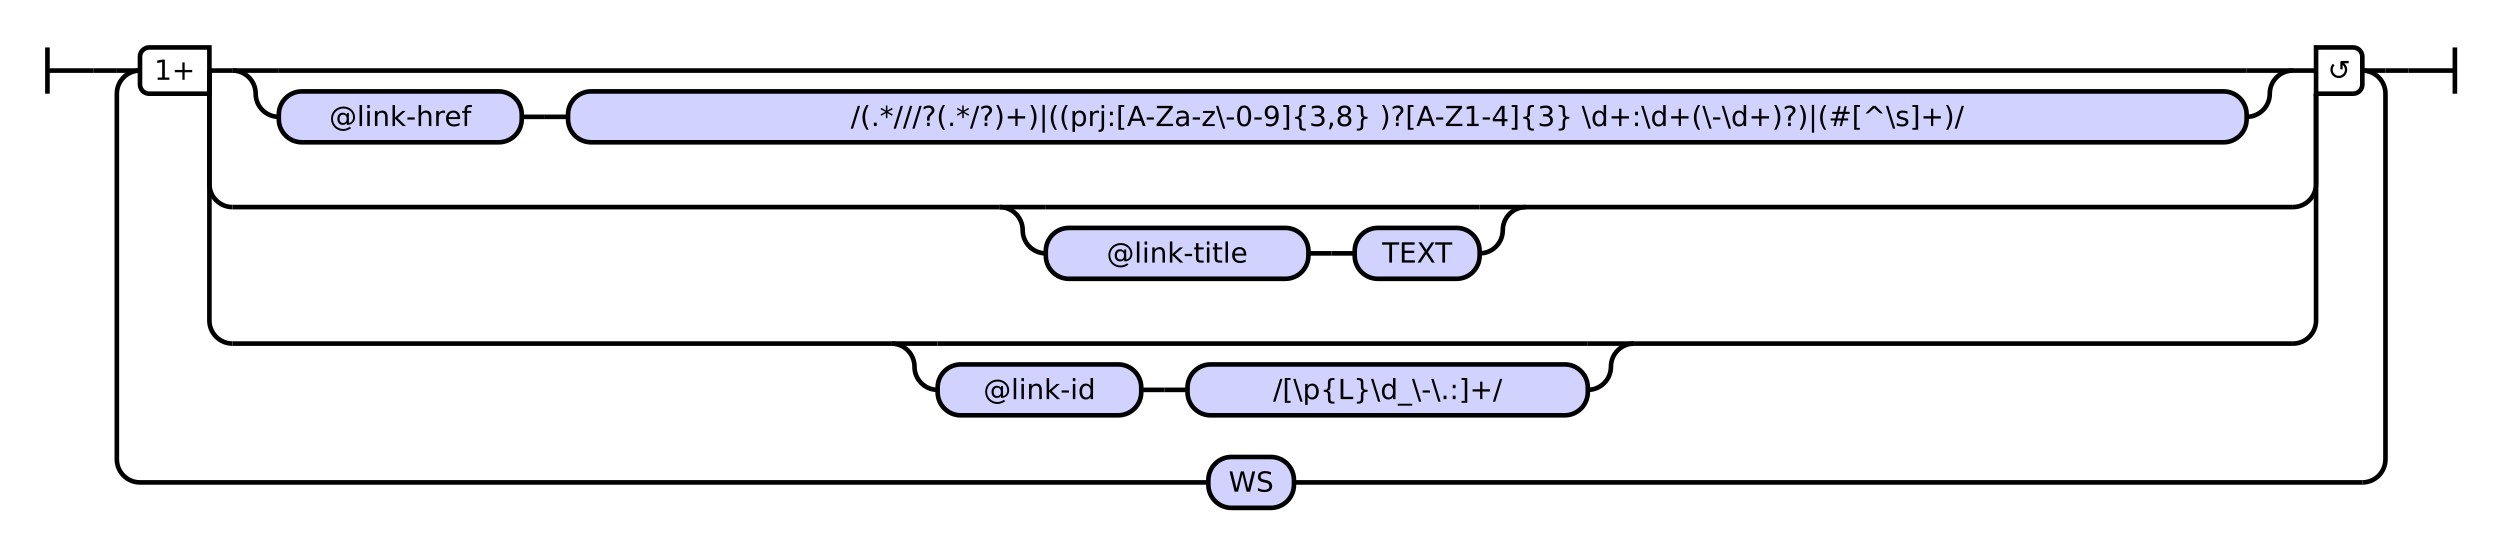
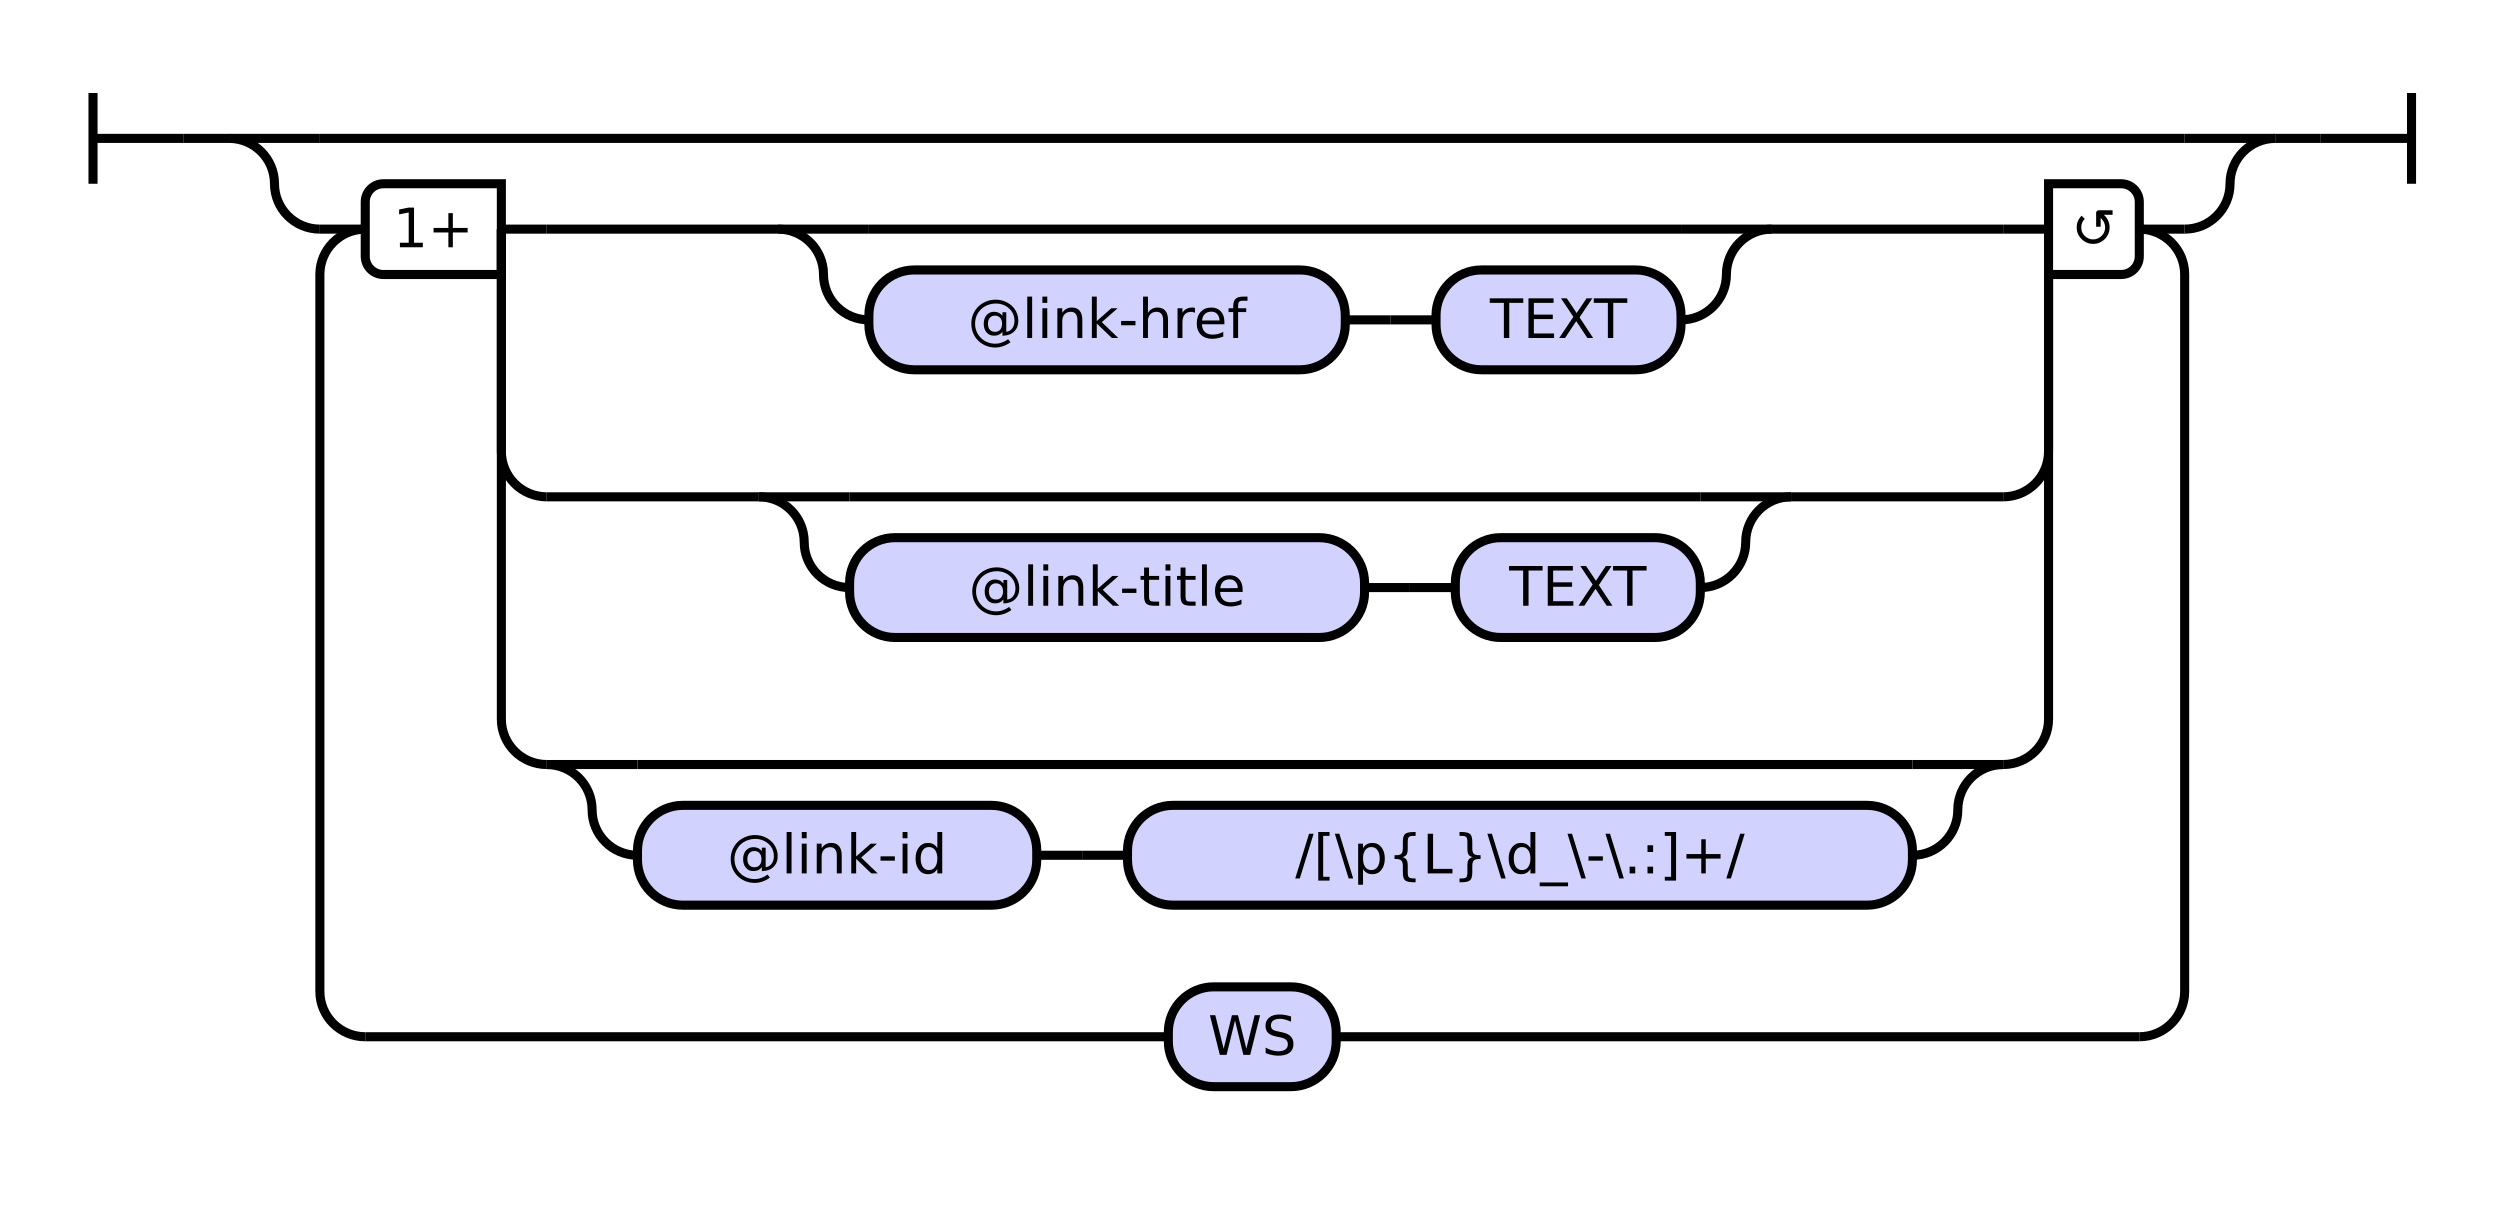
- <svg xmlns="http://www.w3.org/2000/svg" class="railroad-diagram" height="239" viewBox="0 0 1080.5 239" width="1080.5">
+ <svg xmlns="http://www.w3.org/2000/svg" class="railroad-diagram" height="269" viewBox="0 0 551.0 269" width="551.0">
  <g transform="translate(.5 .5)">
    <style>/*  */

    svg.railroad-diagram {
        background-color: hsl(30,20%,95%);
    }
    svg.railroad-diagram path {
        stroke-width: 2;
        stroke: black;
        fill: none;
    }
    svg.railroad-diagram text {
        font-size: 12px;
        text-anchor: middle;
        font-family: DejaVu Sans;
    }
    svg.railroad-diagram text.label {
        text-anchor:start;
    }
    svg.railroad-diagram text.comment {
        font-family: DejaVu Sans;
        font-size: 14px;
    }
    svg.railroad-diagram rect{
        stroke-width: 2;
        stroke: black;
        fill: rgb(210, 210, 255);
    }
    svg.railroad-diagram rect.group-box {
        stroke: gray;
        stroke-dasharray: 10 5;
        fill: none;
    }
    .terminal {
        font-family: DejaVu Sans;
    }
    svg.railroad-diagram g.altterminal rect {
        fill: rgb(251, 252, 207)
    }

/*  */
</style>
    <g>
      <path d="M 20 20 v 20 m 0 -10 h 20" />
    </g>
    <path d="M 40 30 h 10" />
    <g>
      <path d="M 50 30 h 0.0" />
-       <path d="M 1030.5 30 h 0.0" />
+       <path d="M 501.0 30 h 0.0" />
      <g>
        <path d="M 50.0 30 h 0.0" />
-         <path d="M 1030.5 30 h 0.0" />
-         <path d="M 50.0 30 h 10" />
+         <path d="M 501.0 30 h 0.0" />
+         <path d="M 50.0 30 h 20" />
        <g>
-           <path d="M 60.0 30 h 0.0" />
-           <path d="M 1020.5 30 h 0.0" />
-           <path d="M 90.0 30 h 10" />
+           <path d="M 70.0 30 h 411.0" />
+         </g>
+         <path d="M 481.0 30 h 20" />
+         <path d="M 50.0 30 a 10 10 0 0 1 10 10 v 0 a 10 10 0 0 0 10 10" />
+         <g>
+           <path d="M 70.0 50 h 0.0" />
+           <path d="M 481.0 50 h 0.0" />
          <g>
-             <path d="M 100.0 30 h 0.0" />
-             <path d="M 990.5 30 h 0.0" />
-             <path d="M 100.0 30 h 20" />
+             <path d="M 70.0 50 h 0.0" />
+             <path d="M 481.0 50 h 0.0" />
+             <path d="M 70.0 50 h 10" />
            <g>
-               <path d="M 120.0 30 h 850.5" />
-             </g>
-             <path d="M 970.5 30 h 20" />
-             <path d="M 100.0 30 a 10 10 0 0 1 10 10 v 0 a 10 10 0 0 0 10 10" />
-             <g>
-               <path d="M 120.0 50 h 0.0" />
-               <path d="M 970.5 50 h 0.0" />
-               <g class="terminal ">
-                 <path d="M 120.0 50 h 0.0" />
-                 <path d="M 225.0 50 h 0.0" />
-                 <rect height="22" rx="10" ry="10" width="105.0" x="120.0" y="39" />
-                 <text x="172.5" y="54">@link-href</text>
+               <path d="M 80.0 50 h 0.0" />
+               <path d="M 471.0 50 h 0.0" />
+               <path d="M 110.0 50 h 10" />
+               <g>
+                 <path d="M 120.0 50 h 51.0" />
+                 <path d="M 390.0 50 h 51.0" />
+                 <path d="M 171.0 50 h 20" />
+                 <g>
+                   <path d="M 191.0 50 h 179.0" />
+                 </g>
+                 <path d="M 370.0 50 h 20" />
+                 <path d="M 171.0 50 a 10 10 0 0 1 10 10 v 0 a 10 10 0 0 0 10 10" />
+                 <g>
+                   <path d="M 191.0 70 h 0.0" />
+                   <path d="M 370.0 70 h 0.0" />
+                   <g class="terminal ">
+                     <path d="M 191.0 70 h 0.0" />
+                     <path d="M 296.0 70 h 0.0" />
+                     <rect height="22" rx="10" ry="10" width="105.0" x="191.0" y="59" />
+                     <text x="243.5" y="74">@link-href</text>
+                   </g>
+                   <path d="M 296.0 70 h 10" />
+                   <path d="M 306.0 70 h 10" />
+                   <g class="terminal ">
+                     <path d="M 316.0 70 h 0.0" />
+                     <path d="M 370.0 70 h 0.0" />
+                     <rect height="22" rx="10" ry="10" width="54.0" x="316.0" y="59" />
+                     <text x="343.0" y="74">TEXT</text>
+                   </g>
+                 </g>
+                 <path d="M 370.0 70 a 10 10 0 0 0 10 -10 v 0 a 10 10 0 0 1 10 -10" />
              </g>
-               <path d="M 225.0 50 h 10" />
-               <path d="M 235.0 50 h 10" />
-               <g class="terminal ">
-                 <path d="M 245.0 50 h 0.0" />
-                 <path d="M 970.5 50 h 0.0" />
-                 <rect height="22" rx="10" ry="10" width="725.5" x="245.0" y="39" />
-                 <text x="607.75" y="54">/(.*///?(.*/?)+)|((prj:[A-Za-z\-0-9]{3,8} )?[A-Z1-4]{3} \d+:\d+(\-\d+)?)|(#[^\s]+)/</text>
+               <path d="M 441.0 50 h 10" />
+               <path d="M 110.0 50 v 49 a 10 10 0 0 0 10 10" />
+               <g>
+                 <path d="M 120.0 109 h 46.75" />
+                 <path d="M 394.25 109 h 46.75" />
+                 <path d="M 166.75 109 h 20" />
+                 <g>
+                   <path d="M 186.75 109 h 187.5" />
+                 </g>
+                 <path d="M 374.25 109 h 20" />
+                 <path d="M 166.75 109 a 10 10 0 0 1 10 10 v 0 a 10 10 0 0 0 10 10" />
+                 <g>
+                   <path d="M 186.75 129 h 0.0" />
+                   <path d="M 374.25 129 h 0.0" />
+                   <g class="terminal ">
+                     <path d="M 186.75 129 h 0.0" />
+                     <path d="M 300.25 129 h 0.0" />
+                     <rect height="22" rx="10" ry="10" width="113.5" x="186.75" y="118" />
+                     <text x="243.5" y="133">@link-title</text>
+                   </g>
+                   <path d="M 300.25 129 h 10" />
+                   <path d="M 310.25 129 h 10" />
+                   <g class="terminal ">
+                     <path d="M 320.25 129 h 0.0" />
+                     <path d="M 374.25 129 h 0.0" />
+                     <rect height="22" rx="10" ry="10" width="54.0" x="320.25" y="118" />
+                     <text x="347.25" y="133">TEXT</text>
+                   </g>
+                 </g>
+                 <path d="M 374.25 129 a 10 10 0 0 0 10 -10 v 0 a 10 10 0 0 1 10 -10" />
+               </g>
+               <path d="M 441.0 109 a 10 10 0 0 0 10 -10 v -39" />
+               <path d="M 110.0 50 v 108 a 10 10 0 0 0 10 10" />
+               <g>
+                 <path d="M 120.0 168 h 0.0" />
+                 <path d="M 441.0 168 h 0.0" />
+                 <path d="M 120.0 168 h 20" />
+                 <g>
+                   <path d="M 140.0 168 h 281.0" />
+                 </g>
+                 <path d="M 421.0 168 h 20" />
+                 <path d="M 120.0 168 a 10 10 0 0 1 10 10 v 0 a 10 10 0 0 0 10 10" />
+                 <g>
+                   <path d="M 140.0 188 h 0.0" />
+                   <path d="M 421.0 188 h 0.0" />
+                   <g class="terminal ">
+                     <path d="M 140.0 188 h 0.0" />
+                     <path d="M 228.0 188 h 0.0" />
+                     <rect height="22" rx="10" ry="10" width="88.0" x="140.0" y="177" />
+                     <text x="184.0" y="192">@link-id</text>
+                   </g>
+                   <path d="M 228.0 188 h 10" />
+                   <path d="M 238.0 188 h 10" />
+                   <g class="terminal ">
+                     <path d="M 248.0 188 h 0.0" />
+                     <path d="M 421.0 188 h 0.0" />
+                     <rect height="22" rx="10" ry="10" width="173.0" x="248.0" y="177" />
+                     <text x="334.5" y="192">/[\p{L}\d_\-\.:]+/</text>
+                   </g>
+                 </g>
+                 <path d="M 421.0 188 a 10 10 0 0 0 10 -10 v 0 a 10 10 0 0 1 10 -10" />
+               </g>
+               <path d="M 441.0 168 a 10 10 0 0 0 10 -10 v -98" />
+               <g class="diagram-text">
+                 <path class="diagram-text" d="M 110.0 40 h -26 a 4 4 0 0 0 -4 4 v 12 a 4 4 0 0 0 4 4 h 26 z" />
+                 <text class="diagram-text" x="95.0" y="54">1+</text>
+                 <path class="diagram-text" d="M 451.0 40 h 16 a 4 4 0 0 1 4 4 v 12 a 4 4 0 0 1 -4 4 h -16 z" />
+                 <text class="diagram-arrow" x="461.0" y="54">↺</text>
              </g>
            </g>
-             <path d="M 970.5 50 a 10 10 0 0 0 10 -10 v 0 a 10 10 0 0 1 10 -10" />
-           </g>
-           <path d="M 990.5 30 h 10" />
-           <path d="M 90.0 30 v 49 a 10 10 0 0 0 10 10" />
-           <g>
-             <path d="M 100.0 89 h 331.5" />
-             <path d="M 659.0 89 h 331.5" />
-             <path d="M 431.5 89 h 20" />
-             <g>
-               <path d="M 451.5 89 h 187.5" />
+             <path d="M 471.0 50 h 10" />
+             <path d="M 80.0 50 a 10 10 0 0 0 -10 10 v 158 a 10 10 0 0 0 10 10" />
+             <g class="terminal ">
+               <path d="M 80.0 228 h 177.0" />
+               <path d="M 294.0 228 h 177.0" />
+               <rect height="22" rx="10" ry="10" width="37.0" x="257.0" y="217" />
+               <text x="275.5" y="232">WS</text>
            </g>
-             <path d="M 639.0 89 h 20" />
-             <path d="M 431.5 89 a 10 10 0 0 1 10 10 v 0 a 10 10 0 0 0 10 10" />
-             <g>
-               <path d="M 451.5 109 h 0.0" />
-               <path d="M 639.0 109 h 0.0" />
-               <g class="terminal ">
-                 <path d="M 451.5 109 h 0.0" />
-                 <path d="M 565.0 109 h 0.0" />
-                 <rect height="22" rx="10" ry="10" width="113.5" x="451.5" y="98" />
-                 <text x="508.25" y="113">@link-title</text>
-               </g>
-               <path d="M 565.0 109 h 10" />
-               <path d="M 575.0 109 h 10" />
-               <g class="terminal ">
-                 <path d="M 585.0 109 h 0.0" />
-                 <path d="M 639.0 109 h 0.0" />
-                 <rect height="22" rx="10" ry="10" width="54.0" x="585.0" y="98" />
-                 <text x="612.0" y="113">TEXT</text>
-               </g>
-             </g>
-             <path d="M 639.0 109 a 10 10 0 0 0 10 -10 v 0 a 10 10 0 0 1 10 -10" />
-           </g>
-           <path d="M 990.5 89 a 10 10 0 0 0 10 -10 v -39" />
-           <path d="M 90.0 30 v 108 a 10 10 0 0 0 10 10" />
-           <g>
-             <path d="M 100.0 148 h 284.75" />
-             <path d="M 705.75 148 h 284.75" />
-             <path d="M 384.75 148 h 20" />
-             <g>
-               <path d="M 404.75 148 h 281.0" />
-             </g>
-             <path d="M 685.75 148 h 20" />
-             <path d="M 384.75 148 a 10 10 0 0 1 10 10 v 0 a 10 10 0 0 0 10 10" />
-             <g>
-               <path d="M 404.75 168 h 0.0" />
-               <path d="M 685.75 168 h 0.0" />
-               <g class="terminal ">
-                 <path d="M 404.75 168 h 0.0" />
-                 <path d="M 492.75 168 h 0.0" />
-                 <rect height="22" rx="10" ry="10" width="88.0" x="404.75" y="157" />
-                 <text x="448.75" y="172">@link-id</text>
-               </g>
-               <path d="M 492.75 168 h 10" />
-               <path d="M 502.75 168 h 10" />
-               <g class="terminal ">
-                 <path d="M 512.75 168 h 0.0" />
-                 <path d="M 685.75 168 h 0.0" />
-                 <rect height="22" rx="10" ry="10" width="173.0" x="512.75" y="157" />
-                 <text x="599.25" y="172">/[\p{L}\d_\-\.:]+/</text>
-               </g>
-             </g>
-             <path d="M 685.75 168 a 10 10 0 0 0 10 -10 v 0 a 10 10 0 0 1 10 -10" />
-           </g>
-           <path d="M 990.5 148 a 10 10 0 0 0 10 -10 v -98" />
-           <g class="diagram-text">
-             <path class="diagram-text" d="M 90.0 20 h -26 a 4 4 0 0 0 -4 4 v 12 a 4 4 0 0 0 4 4 h 26 z" />
-             <text class="diagram-text" x="75.0" y="34">1+</text>
-             <path class="diagram-text" d="M 1000.5 20 h 16 a 4 4 0 0 1 4 4 v 12 a 4 4 0 0 1 -4 4 h -16 z" />
-             <text class="diagram-arrow" x="1010.5" y="34">↺</text>
+             <path d="M 471.0 228 a 10 10 0 0 0 10 -10 v -158 a 10 10 0 0 0 -10 -10" />
          </g>
        </g>
-         <path d="M 1020.5 30 h 10" />
-         <path d="M 60.0 30 a 10 10 0 0 0 -10 10 v 158 a 10 10 0 0 0 10 10" />
-         <g class="terminal ">
-           <path d="M 60.0 208 h 461.75" />
-           <path d="M 558.75 208 h 461.75" />
-           <rect height="22" rx="10" ry="10" width="37.0" x="521.75" y="197" />
-           <text x="540.25" y="212">WS</text>
-         </g>
-         <path d="M 1020.5 208 a 10 10 0 0 0 10 -10 v -158 a 10 10 0 0 0 -10 -10" />
+         <path d="M 481.0 50 a 10 10 0 0 0 10 -10 v 0 a 10 10 0 0 1 10 -10" />
      </g>
    </g>
-     <path d="M 1030.5 30 h 10" />
-     <path d="M 1040.5 30 h 20 m 0 -10 v 20" />
+     <path d="M 501.0 30 h 10" />
+     <path d="M 511.0 30 h 20 m 0 -10 v 20" />
  </g>
</svg>
